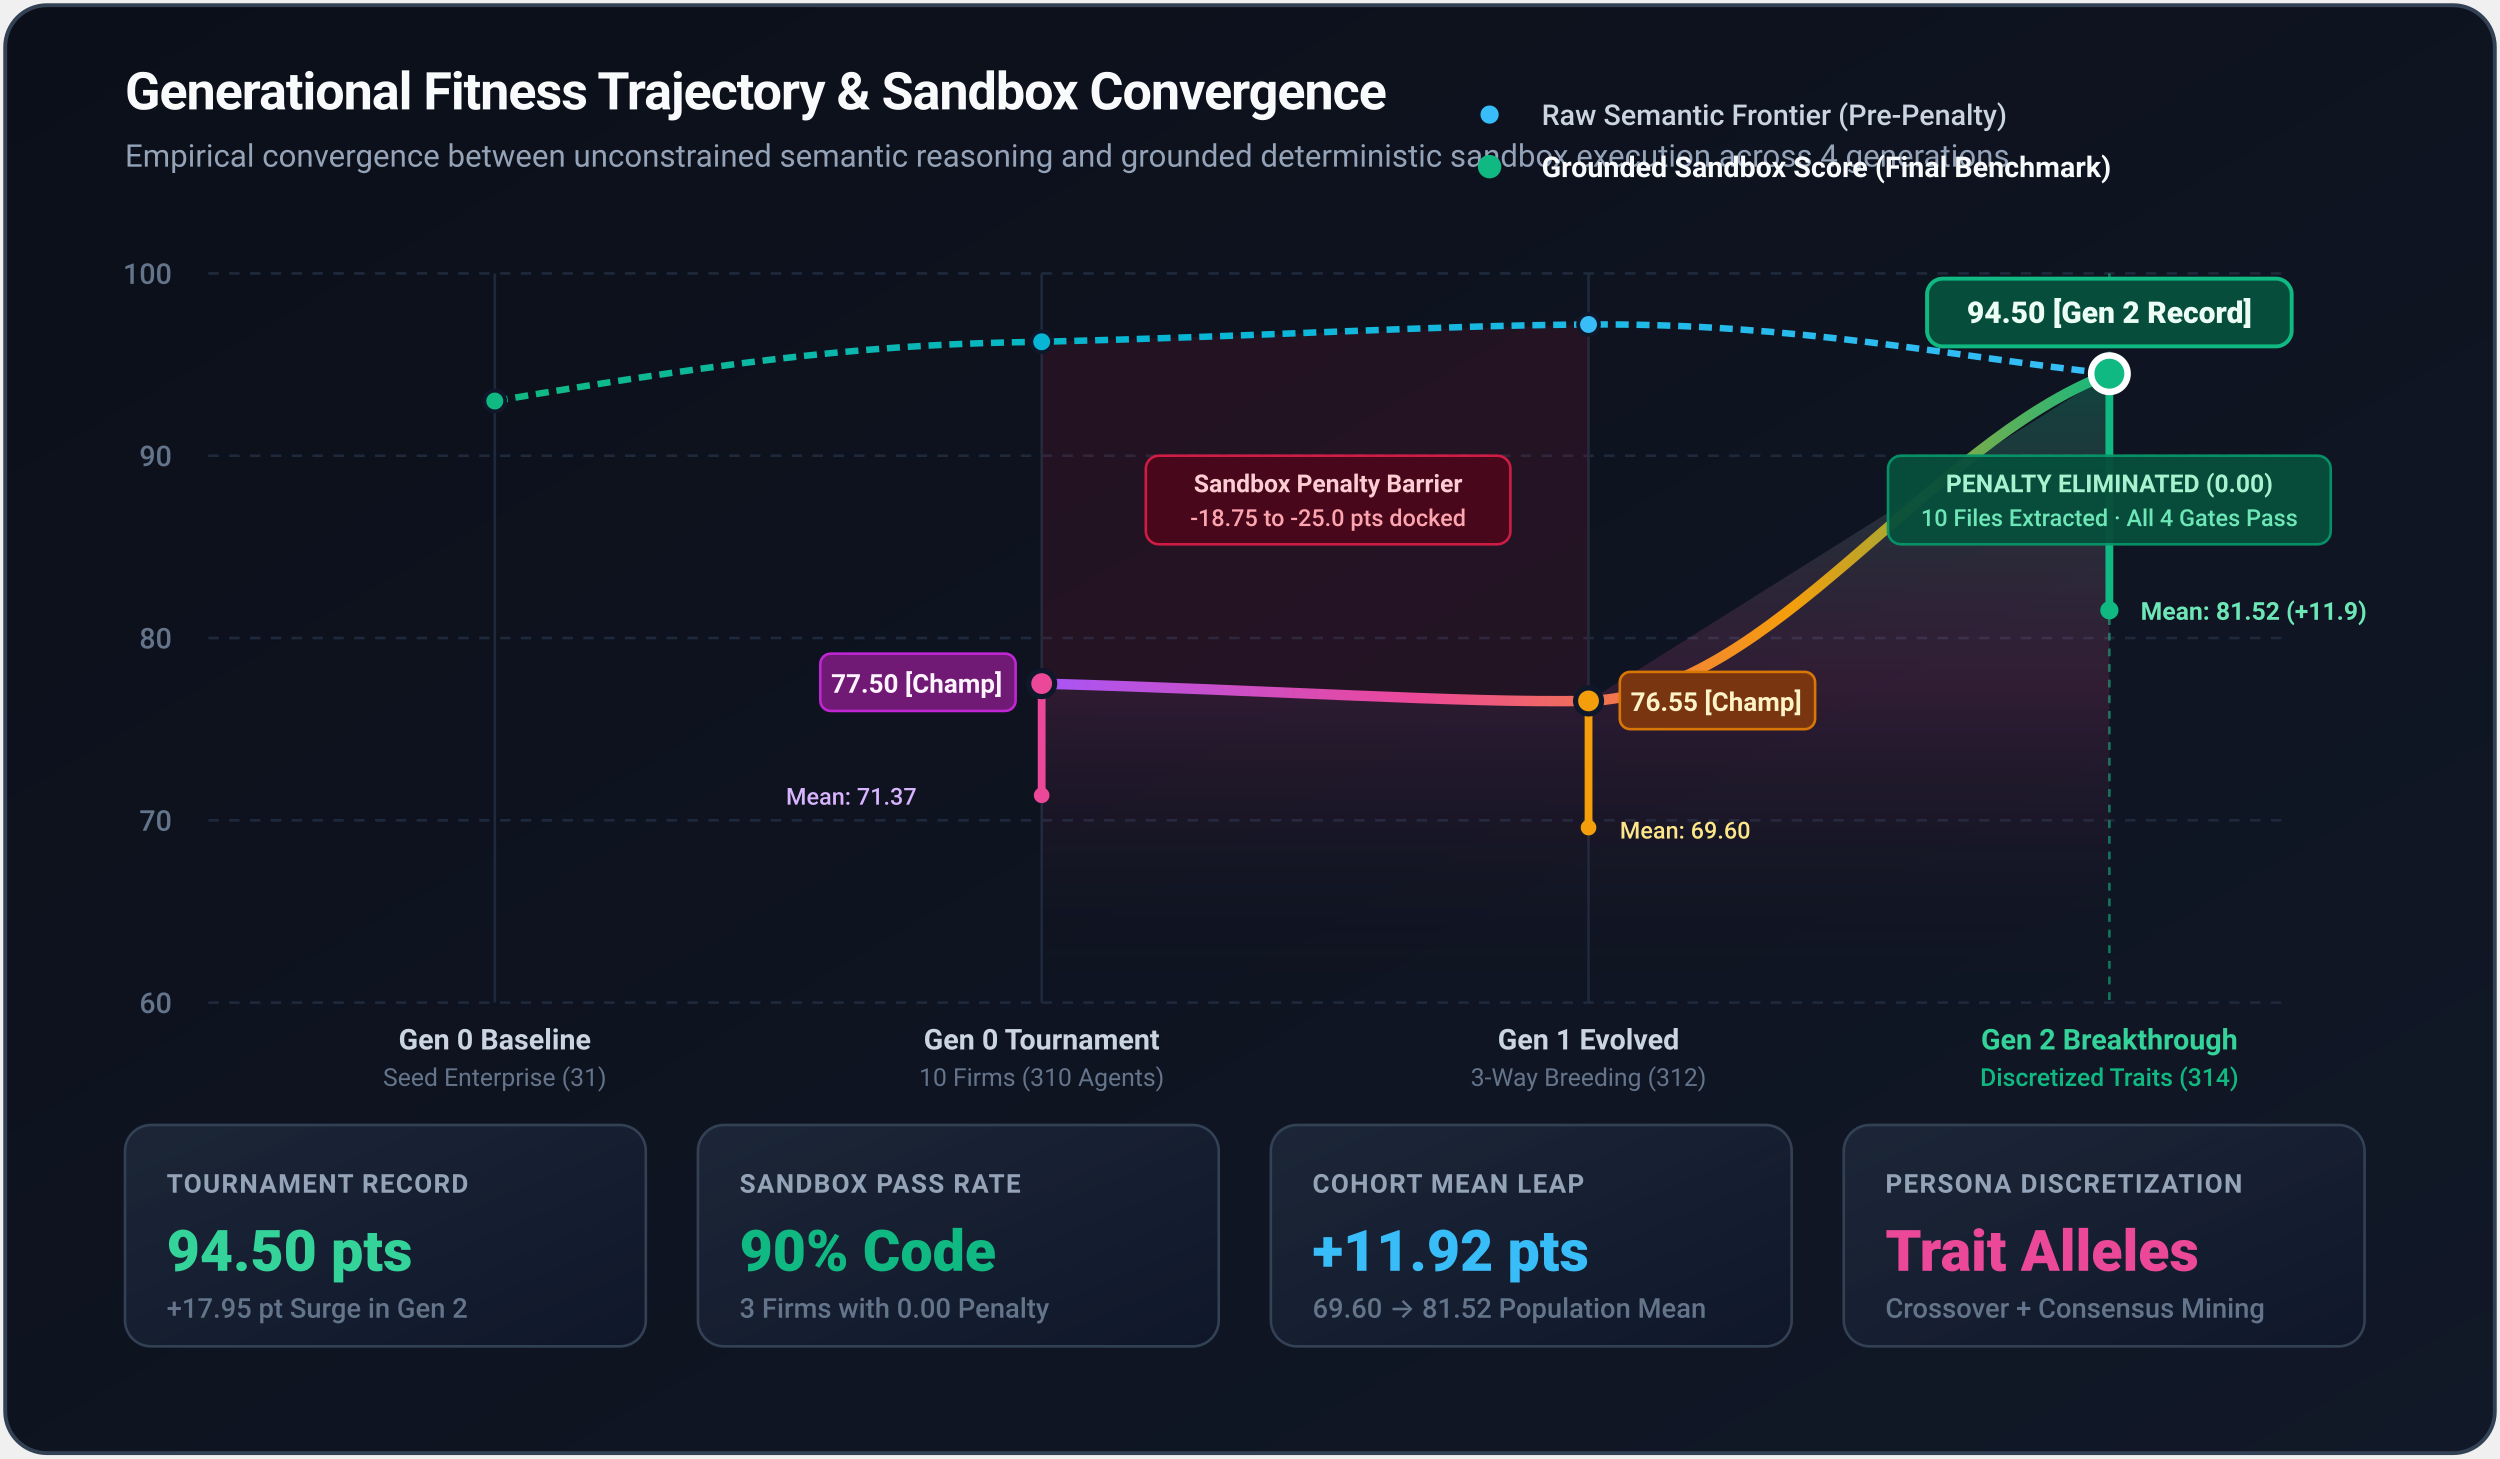
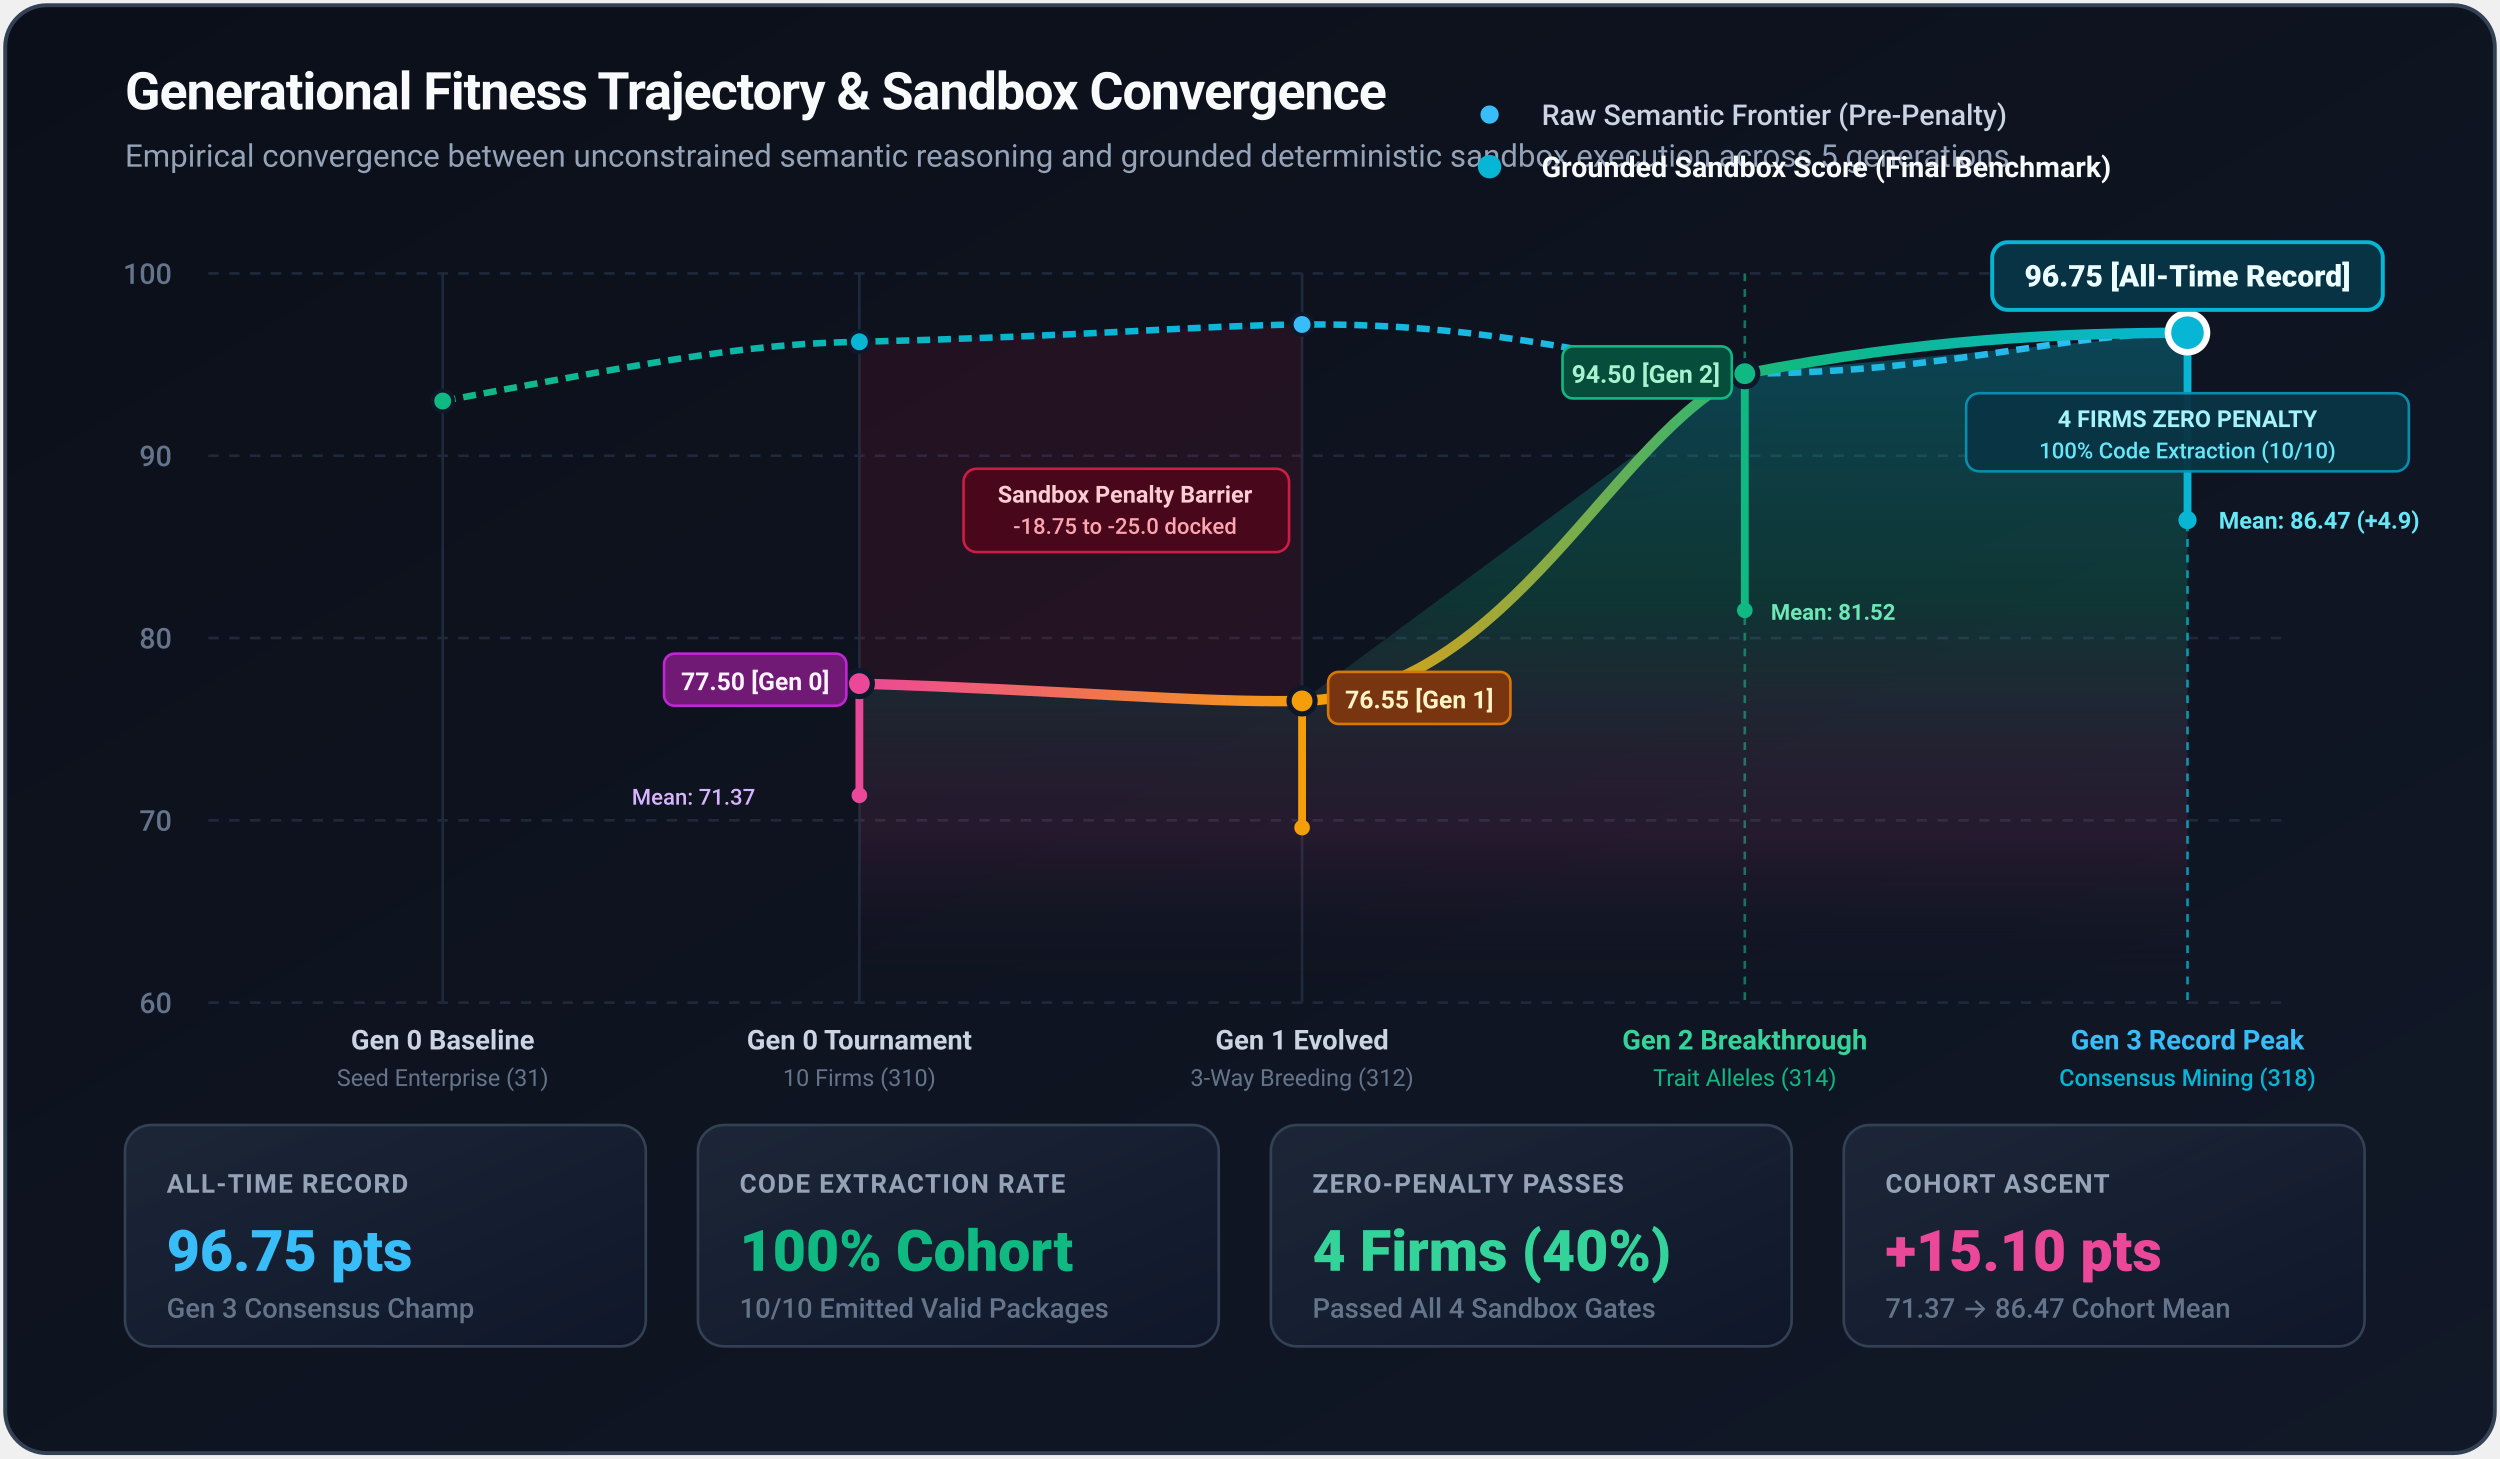
<svg xmlns="http://www.w3.org/2000/svg" viewBox="0 0 960 560" width="960" height="560">
  <defs>
    <linearGradient id="bgGrad" x1="0%" y1="0%" x2="100%" y2="100%">
      <stop offset="0%" stop-color="#0b0f19" />
      <stop offset="100%" stop-color="#111827" />
    </linearGradient>
    <linearGradient id="trackAGrad" x1="0%" y1="0%" x2="100%" y2="0%">
      <stop offset="0%" stop-color="#10b981" />
-       <stop offset="40%" stop-color="#06b6d4" />
+       <stop offset="35%" stop-color="#06b6d4" />
      <stop offset="100%" stop-color="#38bdf8" />
    </linearGradient>
-     <linearGradient id="trackAArea" x1="0%" y1="0%" x2="0%" y2="100%">
-       <stop offset="0%" stop-color="#06b6d4" stop-opacity="0.25" />
-       <stop offset="100%" stop-color="#06b6d4" stop-opacity="0.0" />
-     </linearGradient>
    <linearGradient id="trackBGrad" x1="0%" y1="0%" x2="100%" y2="0%">
-       <stop offset="0%" stop-color="#a855f7" />
-       <stop offset="35%" stop-color="#ec4899" />
-       <stop offset="70%" stop-color="#f59e0b" />
-       <stop offset="100%" stop-color="#10b981" />
+       <stop offset="0%" stop-color="#ec4899" />
+       <stop offset="35%" stop-color="#f59e0b" />
+       <stop offset="70%" stop-color="#10b981" />
+       <stop offset="100%" stop-color="#06b6d4" />
    </linearGradient>
    <linearGradient id="trackBArea" x1="0%" y1="0%" x2="0%" y2="100%">
-       <stop offset="0%" stop-color="#10b981" stop-opacity="0.30" />
-       <stop offset="50%" stop-color="#ec4899" stop-opacity="0.15" />
+       <stop offset="0%" stop-color="#06b6d4" stop-opacity="0.30" />
+       <stop offset="40%" stop-color="#10b981" stop-opacity="0.20" />
+       <stop offset="75%" stop-color="#ec4899" stop-opacity="0.10" />
      <stop offset="100%" stop-color="#0b0f19" stop-opacity="0.0" />
    </linearGradient>
    <linearGradient id="cardGrad" x1="0%" y1="0%" x2="100%" y2="100%">
      <stop offset="0%" stop-color="#1e293b" stop-opacity="0.85" />
      <stop offset="100%" stop-color="#0f172a" stop-opacity="0.95" />
    </linearGradient>
  </defs>
  <rect x="2" y="2" width="956" height="556" rx="16" fill="url(#bgGrad)" stroke="#334155" stroke-width="1.5" />
  <g transform="translate(48, 42)">
    <text x="0" y="0" font-family="system-ui, -apple-system, BlinkMacSystemFont, 'Segoe UI', Roboto, sans-serif" font-size="20" font-weight="700" fill="#f8fafc" letter-spacing="-0.02em">
      Generational Fitness Trajectory &amp; Sandbox Convergence
    </text>
    <text x="0" y="22" font-family="system-ui, -apple-system, BlinkMacSystemFont, 'Segoe UI', Roboto, sans-serif" font-size="12" font-weight="400" fill="#94a3b8">
-       Empirical convergence between unconstrained semantic reasoning and grounded deterministic sandbox execution across 4 generations
+       Empirical convergence between unconstrained semantic reasoning and grounded deterministic sandbox execution across 5 generations
    </text>
  </g>
  <g transform="translate(560, 36)">
    <line x1="0" y1="8" x2="24" y2="8" stroke="url(#trackAGrad)" stroke-width="2.5" stroke-dasharray="4 2" />
    <circle cx="12" cy="8" r="3.5" fill="#38bdf8" />
    <text x="32" y="12" font-family="system-ui, -apple-system, BlinkMacSystemFont, 'Segoe UI', Roboto, sans-serif" font-size="11" font-weight="500" fill="#cbd5e1">
      Raw Semantic Frontier (Pre-Penalty)
    </text>
    <line x1="0" y1="28" x2="24" y2="28" stroke="url(#trackBGrad)" stroke-width="3.5" stroke-linecap="round" />
-     <circle cx="12" cy="28" r="4.5" fill="#10b981" />
+     <circle cx="12" cy="28" r="4.5" fill="#06b6d4" />
    <text x="32" y="32" font-family="system-ui, -apple-system, BlinkMacSystemFont, 'Segoe UI', Roboto, sans-serif" font-size="11" font-weight="600" fill="#f8fafc">
      Grounded Sandbox Score (Final Benchmark)
    </text>
  </g>
  <g transform="translate(80, 105)">
    <line x1="0" y1="0" x2="800" y2="0" stroke="#1e293b" stroke-width="1" stroke-dasharray="4 4" />
    <text x="-14" y="4" font-family="system-ui, -apple-system, BlinkMacSystemFont, 'Segoe UI', Roboto, sans-serif" font-size="11" font-weight="500" fill="#64748b" text-anchor="end">100</text>
    <line x1="0" y1="70" x2="800" y2="70" stroke="#1e293b" stroke-width="1" stroke-dasharray="4 4" />
    <text x="-14" y="74" font-family="system-ui, -apple-system, BlinkMacSystemFont, 'Segoe UI', Roboto, sans-serif" font-size="11" font-weight="500" fill="#64748b" text-anchor="end">90</text>
    <line x1="0" y1="140" x2="800" y2="140" stroke="#1e293b" stroke-width="1" stroke-dasharray="4 4" />
    <text x="-14" y="144" font-family="system-ui, -apple-system, BlinkMacSystemFont, 'Segoe UI', Roboto, sans-serif" font-size="11" font-weight="500" fill="#64748b" text-anchor="end">80</text>
    <line x1="0" y1="210" x2="800" y2="210" stroke="#1e293b" stroke-width="1" stroke-dasharray="4 4" />
    <text x="-14" y="214" font-family="system-ui, -apple-system, BlinkMacSystemFont, 'Segoe UI', Roboto, sans-serif" font-size="11" font-weight="500" fill="#64748b" text-anchor="end">70</text>
    <line x1="0" y1="280" x2="800" y2="280" stroke="#1e293b" stroke-width="1" stroke-dasharray="4 4" />
    <text x="-14" y="284" font-family="system-ui, -apple-system, BlinkMacSystemFont, 'Segoe UI', Roboto, sans-serif" font-size="11" font-weight="500" fill="#64748b" text-anchor="end">60</text>
-     <line x1="110" y1="0" x2="110" y2="280" stroke="#1e293b" stroke-width="1" />
-     <text x="110" y="298" font-family="system-ui, -apple-system, BlinkMacSystemFont, 'Segoe UI', Roboto, sans-serif" font-size="11" font-weight="600" fill="#cbd5e1" text-anchor="middle">Gen 0 Baseline</text>
-     <text x="110" y="312" font-family="system-ui, -apple-system, BlinkMacSystemFont, 'Segoe UI', Roboto, sans-serif" font-size="9.5" font-weight="400" fill="#64748b" text-anchor="middle">Seed Enterprise (31)</text>
-     <line x1="320" y1="0" x2="320" y2="280" stroke="#1e293b" stroke-width="1" />
-     <text x="320" y="298" font-family="system-ui, -apple-system, BlinkMacSystemFont, 'Segoe UI', Roboto, sans-serif" font-size="11" font-weight="600" fill="#cbd5e1" text-anchor="middle">Gen 0 Tournament</text>
-     <text x="320" y="312" font-family="system-ui, -apple-system, BlinkMacSystemFont, 'Segoe UI', Roboto, sans-serif" font-size="9.5" font-weight="400" fill="#64748b" text-anchor="middle">10 Firms (310 Agents)</text>
-     <line x1="530" y1="0" x2="530" y2="280" stroke="#1e293b" stroke-width="1" />
-     <text x="530" y="298" font-family="system-ui, -apple-system, BlinkMacSystemFont, 'Segoe UI', Roboto, sans-serif" font-size="11" font-weight="600" fill="#cbd5e1" text-anchor="middle">Gen 1 Evolved</text>
-     <text x="530" y="312" font-family="system-ui, -apple-system, BlinkMacSystemFont, 'Segoe UI', Roboto, sans-serif" font-size="9.5" font-weight="400" fill="#64748b" text-anchor="middle">3-Way Breeding (312)</text>
-     <line x1="730" y1="0" x2="730" y2="280" stroke="#10b981" stroke-width="1" stroke-dasharray="3 3" opacity="0.6" />
-     <text x="730" y="298" font-family="system-ui, -apple-system, BlinkMacSystemFont, 'Segoe UI', Roboto, sans-serif" font-size="11" font-weight="700" fill="#34d399" text-anchor="middle">Gen 2 Breakthrough</text>
-     <text x="730" y="312" font-family="system-ui, -apple-system, BlinkMacSystemFont, 'Segoe UI', Roboto, sans-serif" font-size="9.5" font-weight="500" fill="#10b981" text-anchor="middle">Discretized Traits (314)</text>
-     <path d="M 320 26.25 L 530 19.6 L 530 164.15 L 320 157.5 Z" fill="#e11d48" fill-opacity="0.10" />
-     <path d="M 110 49 C 210 32, 260 27, 320 26.25 C 410 24, 470 20, 530 19.6 C 610 19, 670 32, 730 38.5" fill="none" stroke="url(#trackAGrad)" stroke-width="2.5" stroke-dasharray="5 3" />
-     <circle cx="110" cy="49" r="4" fill="#10b981" stroke="#0f172a" stroke-width="1.5" />
-     <circle cx="320" cy="26.25" r="4" fill="#06b6d4" stroke="#0f172a" stroke-width="1.5" />
-     <circle cx="530" cy="19.6" r="4" fill="#38bdf8" stroke="#0f172a" stroke-width="1.5" />
-     <polygon points="320,157.5 530,164.15 730,38.5 730,280 320,280" fill="url(#trackBArea)" />
-     <path d="M 320 157.5 C 410 160, 480 165, 530 164.15 C 600 162, 660 65, 730 38.5" fill="none" stroke="url(#trackBGrad)" stroke-width="4" stroke-linecap="round" />
-     <line x1="320" y1="157.5" x2="320" y2="201.25" stroke="#ec4899" stroke-width="3" stroke-linecap="round" />
-     <circle cx="320" cy="200.4" r="3" fill="#ec4899" />
-     <circle cx="320" cy="157.5" r="5" fill="#ec4899" stroke="#0f172a" stroke-width="2" />
-     <rect x="235" y="146" width="75" height="22" rx="4" fill="#701a75" stroke="#c026d3" stroke-width="1" />
-     <text x="272" y="161" font-family="system-ui, -apple-system, BlinkMacSystemFont, 'Segoe UI', Roboto, sans-serif" font-size="10" font-weight="700" fill="#fdf4ff" text-anchor="middle">77.50 [Champ]</text>
-     <text x="272" y="204" font-family="system-ui, -apple-system, BlinkMacSystemFont, 'Segoe UI', Roboto, sans-serif" font-size="9" font-weight="500" fill="#d8b4fe" text-anchor="end">Mean: 71.37</text>
-     <rect x="360" y="70" width="140" height="34" rx="5" fill="#4c0519" stroke="#e11d48" stroke-width="1" opacity="0.9" />
-     <text x="430" y="84" font-family="system-ui, -apple-system, BlinkMacSystemFont, 'Segoe UI', Roboto, sans-serif" font-size="9.5" font-weight="700" fill="#fecdd3" text-anchor="middle">Sandbox Penalty Barrier</text>
-     <text x="430" y="97" font-family="system-ui, -apple-system, BlinkMacSystemFont, 'Segoe UI', Roboto, sans-serif" font-size="9" font-weight="500" fill="#fda4af" text-anchor="middle">-18.75 to -25.0 pts docked</text>
-     <line x1="530" y1="164.15" x2="530" y2="212.8" stroke="#f59e0b" stroke-width="3" stroke-linecap="round" />
-     <circle cx="530" cy="212.8" r="3" fill="#f59e0b" />
-     <circle cx="530" cy="164.15" r="5" fill="#f59e0b" stroke="#0f172a" stroke-width="2" />
-     <rect x="542" y="153" width="75" height="22" rx="4" fill="#78350f" stroke="#d97706" stroke-width="1" />
-     <text x="579" y="168" font-family="system-ui, -apple-system, BlinkMacSystemFont, 'Segoe UI', Roboto, sans-serif" font-size="10" font-weight="700" fill="#fef3c7" text-anchor="middle">76.55 [Champ]</text>
-     <text x="542" y="217" font-family="system-ui, -apple-system, BlinkMacSystemFont, 'Segoe UI', Roboto, sans-serif" font-size="9" font-weight="500" fill="#fde68a" text-anchor="start">Mean: 69.60</text>
-     <line x1="730" y1="38.5" x2="730" y2="129.36" stroke="#10b981" stroke-width="3" stroke-linecap="round" />
-     <circle cx="730" cy="129.36" r="3.5" fill="#10b981" />
-     <text x="742" y="133" font-family="system-ui, -apple-system, BlinkMacSystemFont, 'Segoe UI', Roboto, sans-serif" font-size="9.5" font-weight="600" fill="#6ee7b7" text-anchor="start">Mean: 81.52 (+11.9)</text>
-     <circle cx="730" cy="38.5" r="7" fill="#10b981" stroke="#ffffff" stroke-width="2.5" />
-     <rect x="660" y="2" width="140" height="26" rx="6" fill="#064e3b" stroke="#10b981" stroke-width="1.5" />
-     <text x="730" y="19" font-family="system-ui, -apple-system, BlinkMacSystemFont, 'Segoe UI', Roboto, sans-serif" font-size="11.5" font-weight="800" fill="#ecfdf5" text-anchor="middle">94.50 [Gen 2 Record]</text>
-     <rect x="645" y="70" width="170" height="34" rx="5" fill="#064e3b" stroke="#059669" stroke-width="1" opacity="0.95" />
-     <text x="730" y="84" font-family="system-ui, -apple-system, BlinkMacSystemFont, 'Segoe UI', Roboto, sans-serif" font-size="9.5" font-weight="700" fill="#a7f3d0" text-anchor="middle">PENALTY ELIMINATED (0.00)</text>
-     <text x="730" y="97" font-family="system-ui, -apple-system, BlinkMacSystemFont, 'Segoe UI', Roboto, sans-serif" font-size="9" font-weight="500" fill="#6ee7b7" text-anchor="middle">10 Files Extracted · All 4 Gates Pass</text>
+     <line x1="90" y1="0" x2="90" y2="280" stroke="#1e293b" stroke-width="1" />
+     <text x="90" y="298" font-family="system-ui, -apple-system, BlinkMacSystemFont, 'Segoe UI', Roboto, sans-serif" font-size="10.5" font-weight="600" fill="#cbd5e1" text-anchor="middle">Gen 0 Baseline</text>
+     <text x="90" y="312" font-family="system-ui, -apple-system, BlinkMacSystemFont, 'Segoe UI', Roboto, sans-serif" font-size="9" font-weight="400" fill="#64748b" text-anchor="middle">Seed Enterprise (31)</text>
+     <line x1="250" y1="0" x2="250" y2="280" stroke="#1e293b" stroke-width="1" />
+     <text x="250" y="298" font-family="system-ui, -apple-system, BlinkMacSystemFont, 'Segoe UI', Roboto, sans-serif" font-size="10.5" font-weight="600" fill="#cbd5e1" text-anchor="middle">Gen 0 Tournament</text>
+     <text x="250" y="312" font-family="system-ui, -apple-system, BlinkMacSystemFont, 'Segoe UI', Roboto, sans-serif" font-size="9" font-weight="400" fill="#64748b" text-anchor="middle">10 Firms (310)</text>
+     <line x1="420" y1="0" x2="420" y2="280" stroke="#1e293b" stroke-width="1" />
+     <text x="420" y="298" font-family="system-ui, -apple-system, BlinkMacSystemFont, 'Segoe UI', Roboto, sans-serif" font-size="10.5" font-weight="600" fill="#cbd5e1" text-anchor="middle">Gen 1 Evolved</text>
+     <text x="420" y="312" font-family="system-ui, -apple-system, BlinkMacSystemFont, 'Segoe UI', Roboto, sans-serif" font-size="9" font-weight="400" fill="#64748b" text-anchor="middle">3-Way Breeding (312)</text>
+     <line x1="590" y1="0" x2="590" y2="280" stroke="#10b981" stroke-width="1" stroke-dasharray="3 3" opacity="0.6" />
+     <text x="590" y="298" font-family="system-ui, -apple-system, BlinkMacSystemFont, 'Segoe UI', Roboto, sans-serif" font-size="10.5" font-weight="600" fill="#34d399" text-anchor="middle">Gen 2 Breakthrough</text>
+     <text x="590" y="312" font-family="system-ui, -apple-system, BlinkMacSystemFont, 'Segoe UI', Roboto, sans-serif" font-size="9" font-weight="400" fill="#10b981" text-anchor="middle">Trait Alleles (314)</text>
+     <line x1="760" y1="0" x2="760" y2="280" stroke="#06b6d4" stroke-width="1" stroke-dasharray="3 3" opacity="0.8" />
+     <text x="760" y="298" font-family="system-ui, -apple-system, BlinkMacSystemFont, 'Segoe UI', Roboto, sans-serif" font-size="10.5" font-weight="700" fill="#38bdf8" text-anchor="middle">Gen 3 Record Peak</text>
+     <text x="760" y="312" font-family="system-ui, -apple-system, BlinkMacSystemFont, 'Segoe UI', Roboto, sans-serif" font-size="9" font-weight="500" fill="#06b6d4" text-anchor="middle">Consensus Mining (318)</text>
+     <path d="M 250 26.25 L 420 19.6 L 420 164.15 L 250 157.5 Z" fill="#e11d48" fill-opacity="0.10" />
+     <path d="M 90 49 C 180 32, 210 27, 250 26.25 C 340 24, 380 20, 420 19.6 C 500 19, 540 35, 590 38.5 C 670 38, 710 23, 760 22.75" fill="none" stroke="url(#trackAGrad)" stroke-width="2.5" stroke-dasharray="5 3" />
+     <circle cx="90" cy="49" r="4" fill="#10b981" stroke="#0f172a" stroke-width="1.5" />
+     <circle cx="250" cy="26.25" r="4" fill="#06b6d4" stroke="#0f172a" stroke-width="1.5" />
+     <circle cx="420" cy="19.6" r="4" fill="#38bdf8" stroke="#0f172a" stroke-width="1.5" />
+     <polygon points="250,157.5 420,164.15 590,38.5 760,22.75 760,280 250,280" fill="url(#trackBArea)" />
+     <path d="M 250 157.5 C 330 160, 380 165, 420 164.15 C 500 162, 540 60, 590 38.5 C 660 25, 710 23, 760 22.75" fill="none" stroke="url(#trackBGrad)" stroke-width="4" stroke-linecap="round" />
+     <line x1="250" y1="157.5" x2="250" y2="200.4" stroke="#ec4899" stroke-width="3" stroke-linecap="round" />
+     <circle cx="250" cy="200.4" r="3" fill="#ec4899" />
+     <circle cx="250" cy="157.5" r="5" fill="#ec4899" stroke="#0f172a" stroke-width="2" />
+     <rect x="175" y="146" width="70" height="20" rx="4" fill="#701a75" stroke="#c026d3" stroke-width="1" />
+     <text x="210" y="160" font-family="system-ui, -apple-system, BlinkMacSystemFont, 'Segoe UI', Roboto, sans-serif" font-size="9.5" font-weight="700" fill="#fdf4ff" text-anchor="middle">77.50 [Gen 0]</text>
+     <text x="210" y="204" font-family="system-ui, -apple-system, BlinkMacSystemFont, 'Segoe UI', Roboto, sans-serif" font-size="8.5" font-weight="500" fill="#d8b4fe" text-anchor="end">Mean: 71.37</text>
+     <rect x="290" y="75" width="125" height="32" rx="5" fill="#4c0519" stroke="#e11d48" stroke-width="1" opacity="0.9" />
+     <text x="352" y="88" font-family="system-ui, -apple-system, BlinkMacSystemFont, 'Segoe UI', Roboto, sans-serif" font-size="9" font-weight="700" fill="#fecdd3" text-anchor="middle">Sandbox Penalty Barrier</text>
+     <text x="352" y="100" font-family="system-ui, -apple-system, BlinkMacSystemFont, 'Segoe UI', Roboto, sans-serif" font-size="8.5" font-weight="500" fill="#fda4af" text-anchor="middle">-18.75 to -25.0 docked</text>
+     <line x1="420" y1="164.15" x2="420" y2="212.8" stroke="#f59e0b" stroke-width="3" stroke-linecap="round" />
+     <circle cx="420" cy="212.8" r="3" fill="#f59e0b" />
+     <circle cx="420" cy="164.15" r="5" fill="#f59e0b" stroke="#0f172a" stroke-width="2" />
+     <rect x="430" y="153" width="70" height="20" rx="4" fill="#78350f" stroke="#d97706" stroke-width="1" />
+     <text x="465" y="167" font-family="system-ui, -apple-system, BlinkMacSystemFont, 'Segoe UI', Roboto, sans-serif" font-size="9.5" font-weight="700" fill="#fef3c7" text-anchor="middle">76.55 [Gen 1]</text>
+     <line x1="590" y1="38.5" x2="590" y2="129.36" stroke="#10b981" stroke-width="3" stroke-linecap="round" />
+     <circle cx="590" cy="129.36" r="3" fill="#10b981" />
+     <circle cx="590" cy="38.5" r="5" fill="#10b981" stroke="#0f172a" stroke-width="2" />
+     <rect x="520" y="28" width="65" height="20" rx="4" fill="#064e3b" stroke="#10b981" stroke-width="1" />
+     <text x="552" y="42" font-family="system-ui, -apple-system, BlinkMacSystemFont, 'Segoe UI', Roboto, sans-serif" font-size="9.5" font-weight="700" fill="#a7f3d0" text-anchor="middle">94.50 [Gen 2]</text>
+     <text x="600" y="133" font-family="system-ui, -apple-system, BlinkMacSystemFont, 'Segoe UI', Roboto, sans-serif" font-size="8.5" font-weight="600" fill="#6ee7b7" text-anchor="start">Mean: 81.52</text>
+     <line x1="760" y1="22.75" x2="760" y2="94.71" stroke="#06b6d4" stroke-width="3" stroke-linecap="round" />
+     <circle cx="760" cy="94.71" r="3.5" fill="#06b6d4" />
+     <text x="772" y="98" font-family="system-ui, -apple-system, BlinkMacSystemFont, 'Segoe UI', Roboto, sans-serif" font-size="9" font-weight="600" fill="#67e8f9" text-anchor="start">Mean: 86.47 (+4.9)</text>
+     <circle cx="760" cy="22.75" r="7.5" fill="#06b6d4" stroke="#ffffff" stroke-width="2.5" />
+     <rect x="685" y="-12" width="150" height="26" rx="6" fill="#083344" stroke="#06b6d4" stroke-width="1.5" />
+     <text x="760" y="5" font-family="system-ui, -apple-system, BlinkMacSystemFont, 'Segoe UI', Roboto, sans-serif" font-size="11.5" font-weight="800" fill="#ecfeff" text-anchor="middle">96.75 [All-Time Record]</text>
+     <rect x="675" y="46" width="170" height="30" rx="5" fill="#083344" stroke="#0891b2" stroke-width="1" opacity="0.95" />
+     <text x="760" y="59" font-family="system-ui, -apple-system, BlinkMacSystemFont, 'Segoe UI', Roboto, sans-serif" font-size="9" font-weight="700" fill="#a5f3fc" text-anchor="middle">4 FIRMS ZERO PENALTY</text>
+     <text x="760" y="71" font-family="system-ui, -apple-system, BlinkMacSystemFont, 'Segoe UI', Roboto, sans-serif" font-size="8.5" font-weight="500" fill="#67e8f9" text-anchor="middle">100% Code Extraction (10/10)</text>
  </g>
  <g transform="translate(48, 432)">
    <g transform="translate(0, 0)">
      <rect width="200" height="85" rx="10" fill="url(#cardGrad)" stroke="#334155" stroke-width="1" />
-       <text x="16" y="26" font-family="system-ui, -apple-system, BlinkMacSystemFont, 'Segoe UI', Roboto, sans-serif" font-size="10" font-weight="600" fill="#94a3b8" letter-spacing="0.05em">TOURNAMENT RECORD</text>
-       <text x="16" y="56" font-family="system-ui, -apple-system, BlinkMacSystemFont, 'Segoe UI', Roboto, sans-serif" font-size="22" font-weight="800" fill="#34d399">94.50 pts</text>
-       <text x="16" y="74" font-family="system-ui, -apple-system, BlinkMacSystemFont, 'Segoe UI', Roboto, sans-serif" font-size="10.5" font-weight="500" fill="#64748b">+17.95 pt Surge in Gen 2</text>
+       <text x="16" y="26" font-family="system-ui, -apple-system, BlinkMacSystemFont, 'Segoe UI', Roboto, sans-serif" font-size="10" font-weight="600" fill="#94a3b8" letter-spacing="0.05em">ALL-TIME RECORD</text>
+       <text x="16" y="56" font-family="system-ui, -apple-system, BlinkMacSystemFont, 'Segoe UI', Roboto, sans-serif" font-size="22" font-weight="800" fill="#38bdf8">96.75 pts</text>
+       <text x="16" y="74" font-family="system-ui, -apple-system, BlinkMacSystemFont, 'Segoe UI', Roboto, sans-serif" font-size="10.5" font-weight="500" fill="#64748b">Gen 3 Consensus Champ</text>
    </g>
    <g transform="translate(220, 0)">
      <rect width="200" height="85" rx="10" fill="url(#cardGrad)" stroke="#334155" stroke-width="1" />
-       <text x="16" y="26" font-family="system-ui, -apple-system, BlinkMacSystemFont, 'Segoe UI', Roboto, sans-serif" font-size="10" font-weight="600" fill="#94a3b8" letter-spacing="0.05em">SANDBOX PASS RATE</text>
-       <text x="16" y="56" font-family="system-ui, -apple-system, BlinkMacSystemFont, 'Segoe UI', Roboto, sans-serif" font-size="22" font-weight="800" fill="#10b981">90% Code</text>
-       <text x="16" y="74" font-family="system-ui, -apple-system, BlinkMacSystemFont, 'Segoe UI', Roboto, sans-serif" font-size="10.5" font-weight="500" fill="#64748b">3 Firms with 0.00 Penalty</text>
+       <text x="16" y="26" font-family="system-ui, -apple-system, BlinkMacSystemFont, 'Segoe UI', Roboto, sans-serif" font-size="10" font-weight="600" fill="#94a3b8" letter-spacing="0.05em">CODE EXTRACTION RATE</text>
+       <text x="16" y="56" font-family="system-ui, -apple-system, BlinkMacSystemFont, 'Segoe UI', Roboto, sans-serif" font-size="22" font-weight="800" fill="#10b981">100% Cohort</text>
+       <text x="16" y="74" font-family="system-ui, -apple-system, BlinkMacSystemFont, 'Segoe UI', Roboto, sans-serif" font-size="10.5" font-weight="500" fill="#64748b">10/10 Emitted Valid Packages</text>
    </g>
    <g transform="translate(440, 0)">
      <rect width="200" height="85" rx="10" fill="url(#cardGrad)" stroke="#334155" stroke-width="1" />
-       <text x="16" y="26" font-family="system-ui, -apple-system, BlinkMacSystemFont, 'Segoe UI', Roboto, sans-serif" font-size="10" font-weight="600" fill="#94a3b8" letter-spacing="0.05em">COHORT MEAN LEAP</text>
-       <text x="16" y="56" font-family="system-ui, -apple-system, BlinkMacSystemFont, 'Segoe UI', Roboto, sans-serif" font-size="22" font-weight="800" fill="#38bdf8">+11.92 pts</text>
-       <text x="16" y="74" font-family="system-ui, -apple-system, BlinkMacSystemFont, 'Segoe UI', Roboto, sans-serif" font-size="10.5" font-weight="500" fill="#64748b">69.60 → 81.52 Population Mean</text>
+       <text x="16" y="26" font-family="system-ui, -apple-system, BlinkMacSystemFont, 'Segoe UI', Roboto, sans-serif" font-size="10" font-weight="600" fill="#94a3b8" letter-spacing="0.05em">ZERO-PENALTY PASSES</text>
+       <text x="16" y="56" font-family="system-ui, -apple-system, BlinkMacSystemFont, 'Segoe UI', Roboto, sans-serif" font-size="22" font-weight="800" fill="#34d399">4 Firms (40%)</text>
+       <text x="16" y="74" font-family="system-ui, -apple-system, BlinkMacSystemFont, 'Segoe UI', Roboto, sans-serif" font-size="10.5" font-weight="500" fill="#64748b">Passed All 4 Sandbox Gates</text>
    </g>
    <g transform="translate(660, 0)">
      <rect width="200" height="85" rx="10" fill="url(#cardGrad)" stroke="#334155" stroke-width="1" />
-       <text x="16" y="26" font-family="system-ui, -apple-system, BlinkMacSystemFont, 'Segoe UI', Roboto, sans-serif" font-size="10" font-weight="600" fill="#94a3b8" letter-spacing="0.05em">PERSONA DISCRETIZATION</text>
-       <text x="16" y="56" font-family="system-ui, -apple-system, BlinkMacSystemFont, 'Segoe UI', Roboto, sans-serif" font-size="22" font-weight="800" fill="#ec4899">Trait Alleles</text>
-       <text x="16" y="74" font-family="system-ui, -apple-system, BlinkMacSystemFont, 'Segoe UI', Roboto, sans-serif" font-size="10.5" font-weight="500" fill="#64748b">Crossover + Consensus Mining</text>
+       <text x="16" y="26" font-family="system-ui, -apple-system, BlinkMacSystemFont, 'Segoe UI', Roboto, sans-serif" font-size="10" font-weight="600" fill="#94a3b8" letter-spacing="0.05em">COHORT ASCENT</text>
+       <text x="16" y="56" font-family="system-ui, -apple-system, BlinkMacSystemFont, 'Segoe UI', Roboto, sans-serif" font-size="22" font-weight="800" fill="#ec4899">+15.10 pts</text>
+       <text x="16" y="74" font-family="system-ui, -apple-system, BlinkMacSystemFont, 'Segoe UI', Roboto, sans-serif" font-size="10.5" font-weight="500" fill="#64748b">71.37 → 86.47 Cohort Mean</text>
    </g>
  </g>
</svg>
